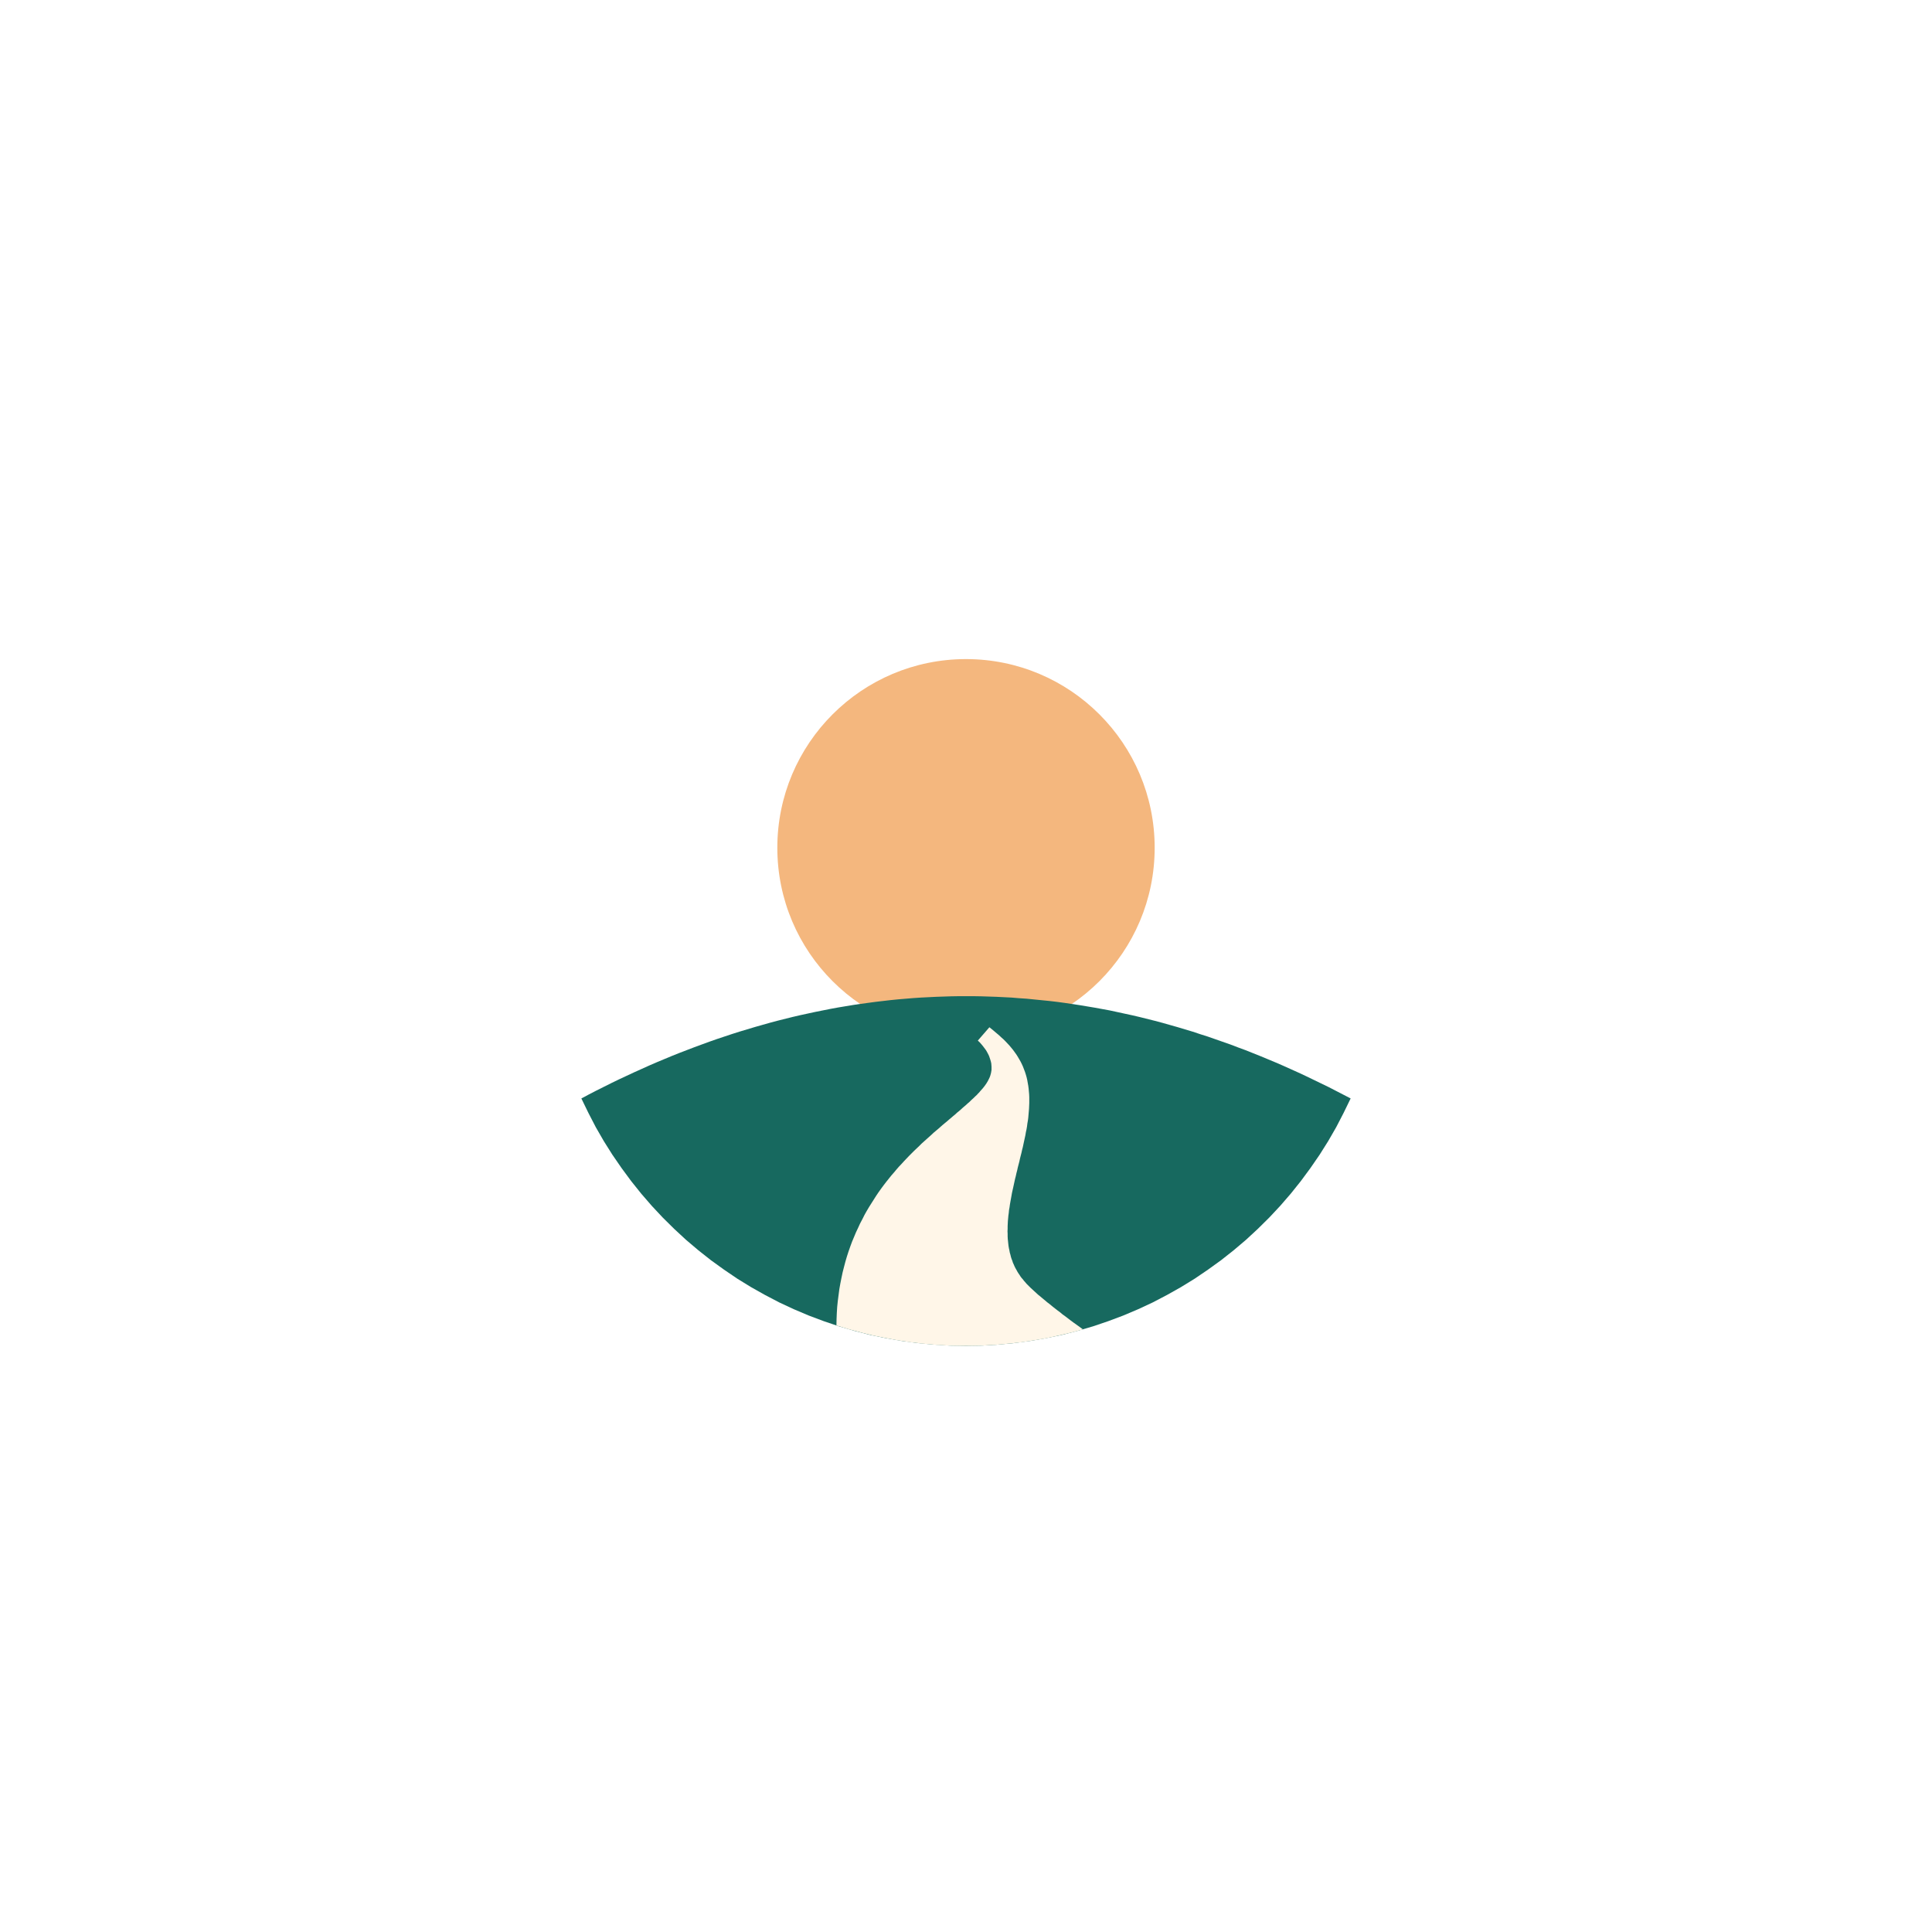
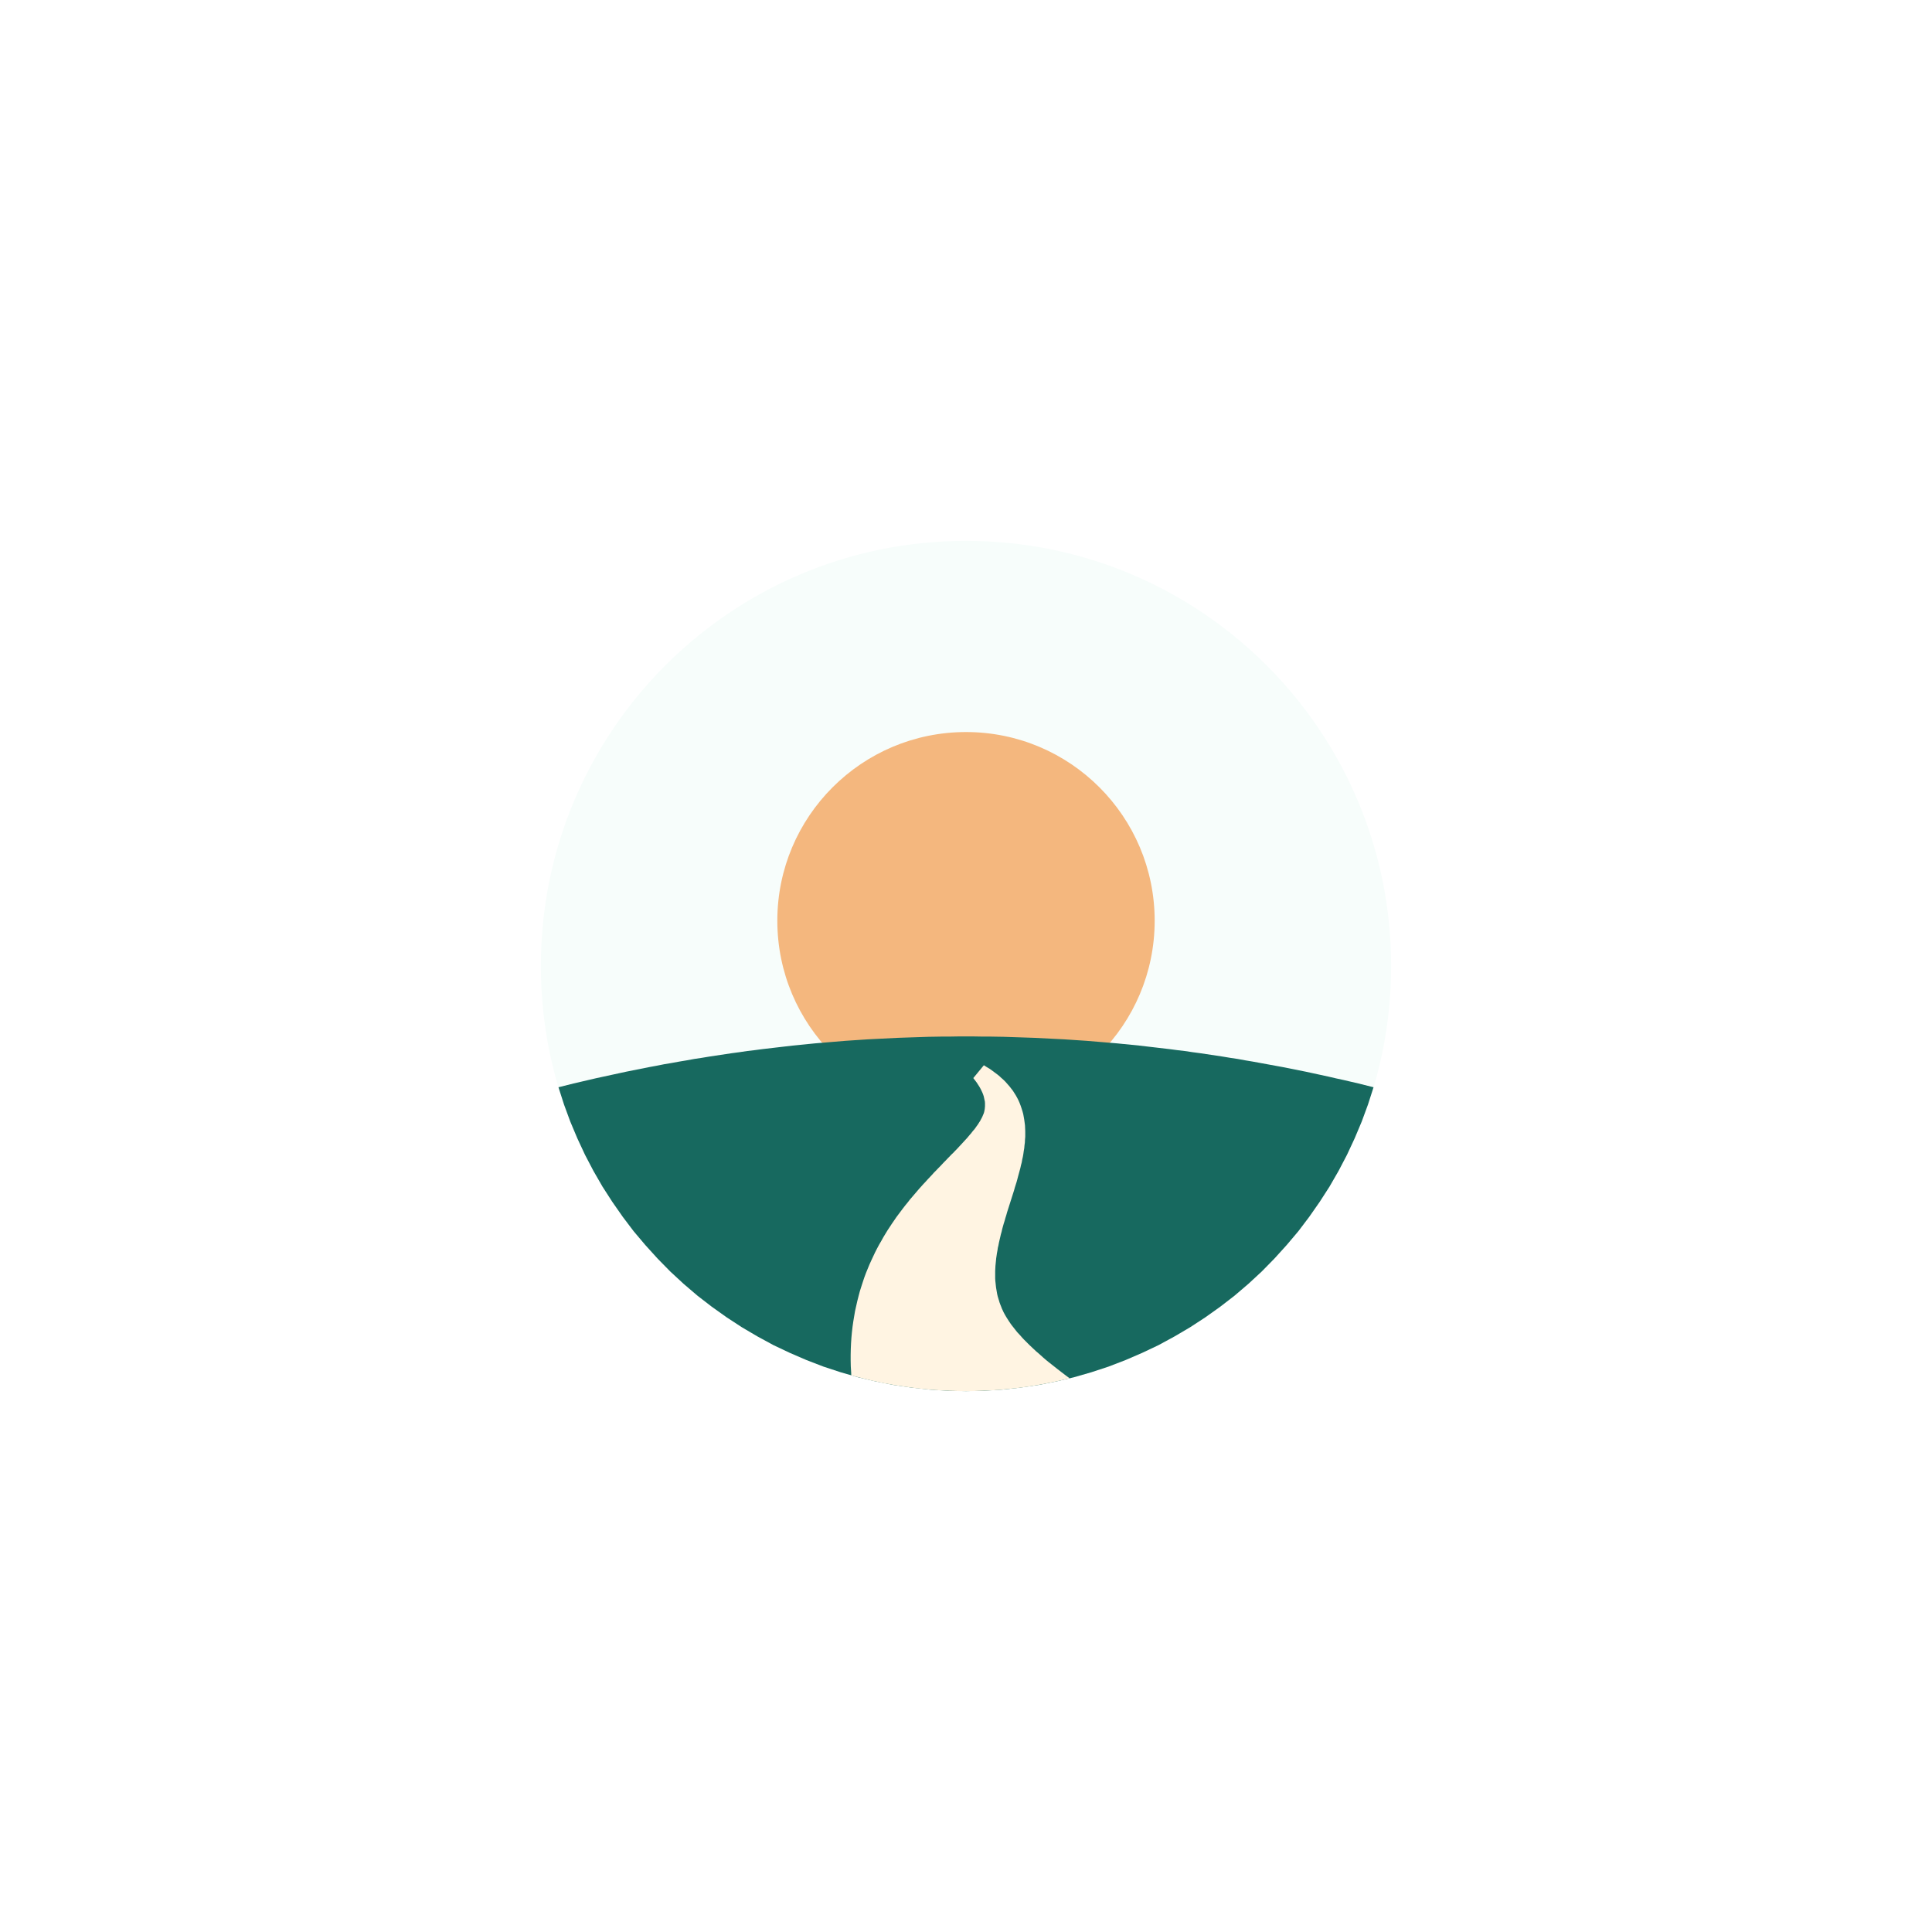
<svg xmlns="http://www.w3.org/2000/svg" viewBox="-256 -256 1536 1536" width="1536" height="1536">
-   <circle cx="512" cy="418" r="150" fill="#F4B77E" />
-   <path d="M206.2 617.3 L212.2 614.1 L218.2 611 L224.2 608 L230.2 605 L236.2 602.1 L242.2 599.3 L248.2 596.5 L254.2 593.8 L260.2 591.1 L266.2 588.5 L272.2 586 L278.2 583.5 L284.2 581.1 L290.2 578.8 L296.2 576.5 L302.2 574.3 L308.2 572.1 L314.2 570 L320.2 568 L326.2 566 L332.2 564.1 L338.2 562.3 L344.2 560.5 L350.2 558.8 L356.2 557.1 L362.2 555.5 L368.2 554 L374.2 552.5 L380.2 551.1 L386.2 549.8 L392.2 548.5 L398.2 547.3 L404.2 546.1 L410.2 545 L416.2 544 L422.2 543 L428.2 542.1 L434.2 541.3 L440.2 540.5 L446.2 539.8 L452.2 539.1 L458.2 538.5 L464.2 538 L470.2 537.5 L476.2 537.1 L482.2 536.8 L488.2 536.5 L494.2 536.3 L500.2 536.1 L506.2 536 L512.2 536 L518.2 536 L524.2 536.1 L530.2 536.3 L536.2 536.5 L542.2 536.8 L548.2 537.1 L554.2 537.6 L560.2 538 L566.2 538.6 L572.2 539.2 L578.2 539.8 L584.2 540.5 L590.2 541.3 L596.2 542.2 L602.2 543.1 L608.2 544.1 L614.2 545.1 L620.2 546.2 L626.2 547.3 L632.2 548.6 L638.2 549.9 L644.2 551.2 L650.2 552.6 L656.2 554.1 L662.2 555.6 L668.2 557.2 L674.2 558.9 L680.2 560.6 L686.2 562.4 L692.2 564.2 L698.2 566.2 L704.2 568.1 L710.2 570.2 L716.2 572.3 L722.2 574.4 L728.2 576.7 L734.2 578.9 L740.2 581.3 L746.2 583.7 L752.2 586.2 L758.2 588.7 L764.2 591.3 L770.2 594 L776.2 596.7 L782.2 599.5 L788.2 602.4 L794.2 605.3 L800.2 608.2 L806.2 611.3 L812.2 614.4 L817.8 617.3 L817.8 617.3 L812.2 628.8 L806.3 640.2 L799.9 651.3 L793.1 662.1 L785.8 672.7 L778.2 683 L770.2 693 L761.8 702.7 L753.1 712 L744 721 L734.6 729.7 L724.8 738 L714.8 745.9 L704.4 753.4 L693.8 760.6 L682.9 767.3 L671.7 773.6 L660.4 779.5 L648.8 784.9 L637 789.9 L625 794.4 L612.9 798.5 L600.6 802.1 L588.2 805.3 L575.6 807.9 L563 810.1 L550.3 811.8 L537.6 813 L524.8 813.8 L512 814 L499.2 813.8 L486.4 813 L473.7 811.8 L461 810.1 L448.4 807.9 L435.8 805.3 L423.4 802.1 L411.1 798.5 L399 794.4 L387 789.9 L375.2 784.9 L363.6 779.5 L352.3 773.6 L341.1 767.3 L330.2 760.6 L319.6 753.4 L309.2 745.9 L299.2 738 L289.4 729.7 L280 721 L270.9 712 L262.2 702.7 L253.8 693 L245.8 683 L238.2 672.7 L230.9 662.1 L224.1 651.3 L217.7 640.2 L211.8 628.8 L206.2 617.3Z" fill="#17695F" />
-   <path d="M521.4 571.3 L523 572.8 L524.4 574.4 L525.7 576 L526.9 577.6 L528 579.1 L528.9 580.7 L529.7 582.2 L530.4 583.7 L530.9 585.2 L531.4 586.7 L531.8 588.1 L532.1 589.5 L532.2 590.8 L532.3 592.1 L532.3 593.4 L532.3 594.6 L532.1 595.8 L531.9 597 L531.6 598.1 L531.3 599.2 L530.9 600.3 L530.4 601.4 L529.9 602.4 L529.4 603.4 L528.8 604.4 L528.2 605.4 L527.5 606.4 L526.8 607.4 L526 608.4 L525.2 609.4 L524.3 610.4 L523.4 611.4 L522.5 612.5 L521.5 613.5 L520.5 614.6 L519.4 615.6 L518.3 616.7 L517.1 617.8 L515.9 618.9 L514.7 620.1 L513.4 621.2 L512.1 622.4 L510.7 623.6 L509.3 624.8 L507.9 626.1 L506.4 627.4 L504.9 628.6 L503.4 630 L501.8 631.3 L500.2 632.7 L498.5 634.1 L496.9 635.5 L495.2 636.9 L493.4 638.4 L491.7 639.9 L489.9 641.5 L488.1 643 L486.2 644.6 L484.4 646.3 L482.5 648 L480.6 649.7 L478.7 651.4 L476.7 653.2 L474.8 655.1 L472.8 657 L470.8 658.9 L468.8 660.9 L466.8 662.9 L464.8 665 L462.8 667.1 L460.8 669.3 L458.7 671.5 L456.7 673.8 L454.7 676.2 L452.6 678.6 L450.6 681.1 L448.6 683.6 L446.6 686.2 L444.6 688.9 L442.6 691.7 L440.7 694.5 L438.8 697.5 L436.9 700.5 L435 703.5 L433.1 706.7 L431.3 709.9 L429.6 713.3 L427.8 716.7 L426.2 720.2 L424.5 723.8 L423 727.4 L421.4 731.2 L420 735 L418.6 739 L417.3 743 L416.1 747.1 L415 751.3 L413.9 755.6 L413 759.9 L412.1 764.4 L411.3 768.9 L410.7 773.5 L410.1 778.1 L409.6 782.9 L409.3 787.7 L409.1 792.5 L409 797.4 L409 797.8 L409 797.8 L418.5 800.7 L428.1 803.3 L437.7 805.7 L447.5 807.7 L457.2 809.5 L467.1 811 L477 812.2 L486.9 813.1 L496.8 813.7 L506.7 814 L516.7 814 L526.6 813.7 L536.5 813.1 L546.5 812.2 L556.3 811.1 L566.2 809.6 L576 807.9 L585.7 805.8 L595.4 803.5 L605 800.9 L605 800.9 L602.4 799 L599.9 797.2 L597.5 795.5 L595.2 793.8 L593 792.1 L590.9 790.5 L588.8 789 L586.9 787.4 L585 786 L583.2 784.6 L581.4 783.2 L579.7 781.8 L578.1 780.5 L576.5 779.3 L575 778 L573.5 776.8 L572.1 775.6 L570.8 774.5 L569.4 773.4 L568.1 772.2 L566.9 771.1 L565.7 770 L564.5 768.9 L563.4 767.9 L562.3 766.8 L561.2 765.7 L560.1 764.6 L559.1 763.4 L558.1 762.3 L557.2 761.1 L556.2 760 L555.3 758.8 L554.5 757.5 L553.6 756.2 L552.8 754.9 L552.1 753.6 L551.3 752.2 L550.6 750.8 L550 749.4 L549.3 747.9 L548.8 746.3 L548.2 744.8 L547.7 743.2 L547.3 741.5 L546.8 739.8 L546.5 738.1 L546.1 736.3 L545.8 734.5 L545.6 732.7 L545.4 730.8 L545.2 728.9 L545.1 726.9 L545.1 724.9 L545 722.9 L545.1 720.9 L545.1 718.9 L545.2 716.8 L545.3 714.7 L545.5 712.6 L545.7 710.4 L546 708.3 L546.2 706.1 L546.6 703.9 L546.9 701.7 L547.3 699.4 L547.7 697.2 L548.1 695 L548.5 692.7 L549 690.4 L549.5 688.2 L550 685.9 L550.5 683.6 L551 681.3 L551.6 679 L552.1 676.7 L552.7 674.4 L553.2 672.1 L553.8 669.8 L554.4 667.5 L554.9 665.2 L555.5 662.8 L556.1 660.5 L556.6 658.2 L557.2 655.9 L557.7 653.5 L558.2 651.2 L558.7 648.9 L559.2 646.6 L559.6 644.2 L560.1 641.9 L560.5 639.6 L560.8 637.2 L561.2 634.9 L561.5 632.6 L561.7 630.3 L561.9 627.9 L562.1 625.6 L562.2 623.3 L562.3 621 L562.3 618.7 L562.3 616.3 L562.2 614 L562 611.8 L561.8 609.5 L561.5 607.2 L561.1 605 L560.7 602.7 L560.2 600.5 L559.6 598.4 L558.9 596.2 L558.1 594.1 L557.3 592 L556.4 590 L555.4 588 L554.3 586.1 L553.2 584.2 L552 582.3 L550.7 580.5 L549.4 578.7 L548 577 L546.5 575.2 L545 573.6 L543.4 571.9 L541.8 570.3 L540 568.7 L538.3 567.1 L536.4 565.5 L534.5 563.9 L532.6 562.3 L530.6 560.7Z" fill="#FFF6E8" />
+   <circle cx="512" cy="512" r="338" fill="#F7FDFB" />
+   <circle cx="512" cy="476" r="150" fill="#F4B77E" />
+   <path d="M188 608.4 L194 606.9 L200 605.4 L206 604 L212 602.6 L218 601.2 L224 599.9 L230 598.6 L236 597.3 L242 596 L248 594.8 L254 593.6 L260 592.4 L266 591.3 L272 590.1 L278 589.1 L284 588 L290 587 L296 585.9 L302 585 L308 584 L314 583.1 L320 582.2 L326 581.3 L332 580.5 L338 579.6 L344 578.9 L350 578.1 L356 577.4 L362 576.7 L368 576 L374 575.3 L380 574.7 L386 574.1 L392 573.5 L398 573 L404 572.5 L410 572 L416 571.5 L422 571.1 L428 570.7 L434 570.3 L440 570 L446 569.7 L452 569.4 L458 569.1 L464 568.9 L470 568.7 L476 568.5 L482 568.3 L488 568.2 L494 568.1 L500 568.1 L506 568 L512 568 L518 568 L524 568.1 L530 568.1 L536 568.2 L542 568.3 L548 568.5 L554 568.7 L560 568.9 L566 569.1 L572 569.4 L578 569.7 L584 570 L590 570.3 L596 570.7 L602 571.1 L608 571.5 L614 572 L620 572.5 L626 573 L632 573.5 L638 574.1 L644 574.7 L650 575.3 L656 576 L662 576.7 L668 577.4 L674 578.1 L680 578.9 L686 579.6 L692 580.5 L698 581.3 L704 582.2 L710 583.1 L716 584 L722 585 L728 585.9 L734 587 L740 588 L746 589.1 L752 590.2 L758 591.3 L764 592.4 L770 593.6 L776 594.8 L782 596 L788 597.3 L794 598.6 L800 599.9 L806 601.3 L812 602.6 L818 604 L824 605.4 L830 606.9 L836 608.4 L836 608.4 L831.6 622.1 L826.6 635.7 L821 649 L814.9 662.1 L808.2 674.9 L801 687.4 L793.2 699.5 L784.9 711.4 L776.2 722.9 L766.9 733.9 L757.2 744.6 L747.1 754.9 L736.5 764.7 L725.5 774.1 L714.1 782.9 L702.3 791.3 L690.2 799.2 L677.8 806.5 L665.1 813.4 L652 819.6 L638.8 825.3 L625.3 830.5 L611.6 835 L597.7 839 L583.7 842.3 L569.5 845.1 L555.2 847.2 L540.8 848.8 L526.4 849.7 L512 850 L497.6 849.7 L483.2 848.8 L468.8 847.2 L454.5 845.1 L440.3 842.3 L426.3 839 L412.4 835 L398.7 830.5 L385.2 825.3 L372 819.6 L358.9 813.4 L346.2 806.5 L333.8 799.2 L321.7 791.3 L309.9 782.9 L298.5 774.1 L287.5 764.7 L276.9 754.9 L266.8 744.6 L257.1 733.9 L247.8 722.9 L239.1 711.4 L230.8 699.5 L223 687.4 L215.8 674.9 L209.1 662.1 L203 649 L197.4 635.7 L192.4 622.1 L188 608.4Z" fill="#17695F" />
+   <path d="M517.8 601.1 L519.1 602.8 L520.4 604.5 L521.5 606.2 L522.6 607.9 L523.5 609.5 L524.3 611.1 L525 612.6 L525.6 614.1 L526.1 615.6 L526.4 617 L526.7 618.4 L527 619.7 L527.1 621 L527.1 622.3 L527.1 623.5 L527 624.6 L526.9 625.7 L526.7 626.8 L526.5 627.8 L526.2 628.9 L525.8 629.9 L525.4 630.8 L525 631.8 L524.5 632.8 L524 633.7 L523.5 634.7 L522.9 635.7 L522.3 636.6 L521.7 637.6 L521 638.6 L520.2 639.7 L519.5 640.7 L518.7 641.8 L517.8 642.8 L516.9 643.9 L516 645.1 L515 646.2 L514 647.4 L513 648.6 L511.9 649.8 L510.8 651 L509.6 652.3 L508.4 653.6 L507.2 654.9 L505.9 656.3 L504.6 657.7 L503.2 659.1 L501.9 660.5 L500.4 661.9 L499 663.4 L497.5 664.9 L496 666.5 L494.5 668 L493 669.6 L491.4 671.3 L489.8 672.9 L488.2 674.6 L486.5 676.3 L484.9 678.1 L483.2 679.9 L481.5 681.7 L479.8 683.6 L478 685.5 L476.3 687.4 L474.5 689.4 L472.8 691.4 L471 693.5 L469.2 695.6 L467.4 697.7 L465.7 699.9 L463.9 702.1 L462.1 704.4 L460.3 706.8 L458.5 709.2 L456.7 711.6 L455 714.1 L453.2 716.7 L451.5 719.3 L449.7 722 L448 724.8 L446.3 727.6 L444.7 730.5 L443 733.4 L441.4 736.4 L439.8 739.5 L438.3 742.7 L436.8 745.9 L435.3 749.2 L433.9 752.6 L432.5 756 L431.2 759.5 L430 763.1 L428.8 766.8 L427.6 770.6 L426.6 774.4 L425.6 778.3 L424.7 782.3 L423.8 786.3 L423.1 790.4 L422.4 794.6 L421.8 798.8 L421.3 803.2 L420.9 807.5 L420.6 812 L420.4 816.5 L420.3 821.1 L420.3 825.7 L420.4 830.3 L420.7 835.1 L420.8 837.5 L420.8 837.5 L429.3 839.7 L437.9 841.8 L446.4 843.6 L455.1 845.2 L463.7 846.5 L472.5 847.7 L481.2 848.6 L489.9 849.3 L498.7 849.7 L507.5 850 L516.3 850 L525 849.7 L533.8 849.3 L542.6 848.6 L551.3 847.7 L560 846.6 L568.7 845.2 L577.3 843.6 L585.9 841.8 L594.4 839.8 L594.4 839.8 L592.9 838.7 L590.1 836.6 L587.5 834.6 L584.9 832.6 L582.5 830.7 L580.1 828.8 L577.8 827 L575.6 825.2 L573.5 823.4 L571.5 821.6 L569.6 819.9 L567.7 818.3 L565.9 816.6 L564.2 815 L562.6 813.5 L561 811.9 L559.5 810.4 L558 808.9 L556.6 807.4 L555.3 805.9 L554 804.5 L552.7 803.1 L551.5 801.6 L550.4 800.2 L549.3 798.8 L548.2 797.4 L547.2 796 L546.2 794.5 L545.3 793.1 L544.4 791.7 L543.5 790.2 L542.7 788.8 L541.9 787.3 L541.2 785.8 L540.5 784.3 L539.9 782.7 L539.3 781.2 L538.7 779.6 L538.2 777.9 L537.7 776.3 L537.2 774.6 L536.8 772.9 L536.5 771.2 L536.2 769.4 L535.9 767.7 L535.7 765.9 L535.5 764 L535.3 762.2 L535.2 760.3 L535.2 758.4 L535.2 756.4 L535.2 754.5 L535.3 752.5 L535.4 750.5 L535.6 748.5 L535.8 746.5 L536 744.4 L536.3 742.4 L536.6 740.3 L537 738.2 L537.3 736.1 L537.8 734 L538.2 731.9 L538.7 729.7 L539.2 727.6 L539.7 725.4 L540.3 723.3 L540.8 721.1 L541.4 718.9 L542 716.8 L542.7 714.6 L543.3 712.4 L544 710.2 L544.6 708 L545.3 705.8 L546 703.6 L546.7 701.4 L547.4 699.2 L548.1 697 L548.8 694.8 L549.5 692.6 L550.2 690.4 L550.8 688.2 L551.5 686 L552.2 683.8 L552.8 681.6 L553.4 679.3 L554 677.1 L554.6 674.9 L555.2 672.7 L555.7 670.4 L556.3 668.2 L556.7 665.9 L557.2 663.7 L557.6 661.4 L557.9 659.2 L558.3 656.9 L558.5 654.6 L558.8 652.4 L558.9 650.1 L559.1 647.8 L559.1 645.5 L559.1 643.3 L559 641 L558.9 638.7 L558.6 636.4 L558.3 634.2 L557.9 631.9 L557.5 629.7 L556.9 627.5 L556.2 625.3 L555.5 623.2 L554.7 621.1 L553.8 619 L552.8 617 L551.7 615 L550.5 613.1 L549.3 611.2 L547.9 609.4 L546.5 607.6 L545 605.9 L543.5 604.2 L541.8 602.5 L540.1 601 L538.4 599.4 L536.5 597.9 L534.6 596.5 L532.6 595 L530.6 593.6 L528.4 592.3 L526.2 590.9Z" fill="#FFF4E2" />
</svg>
